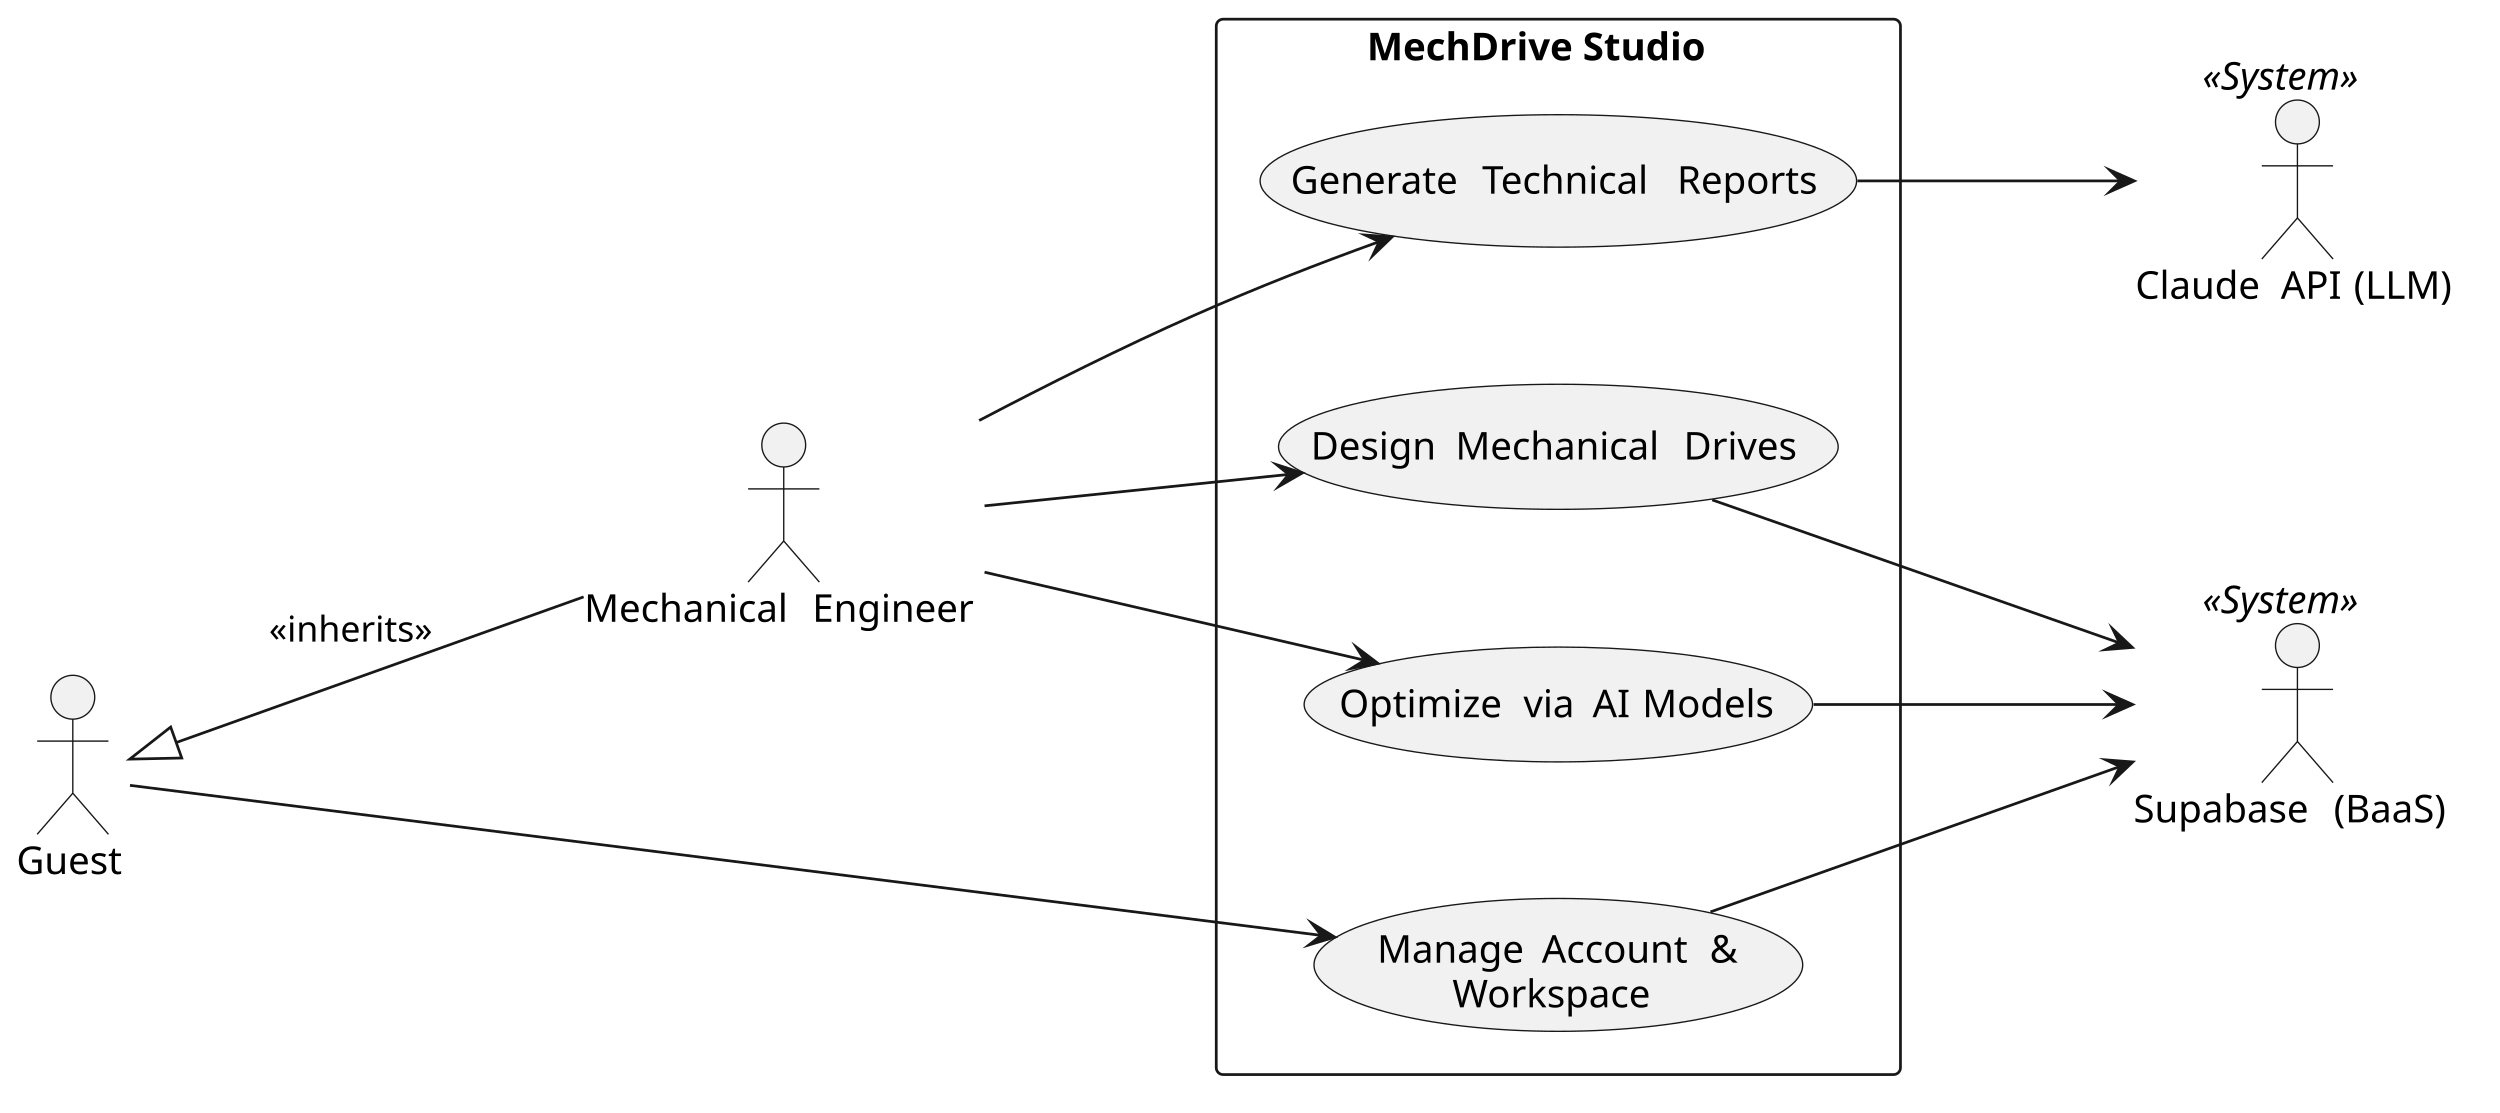
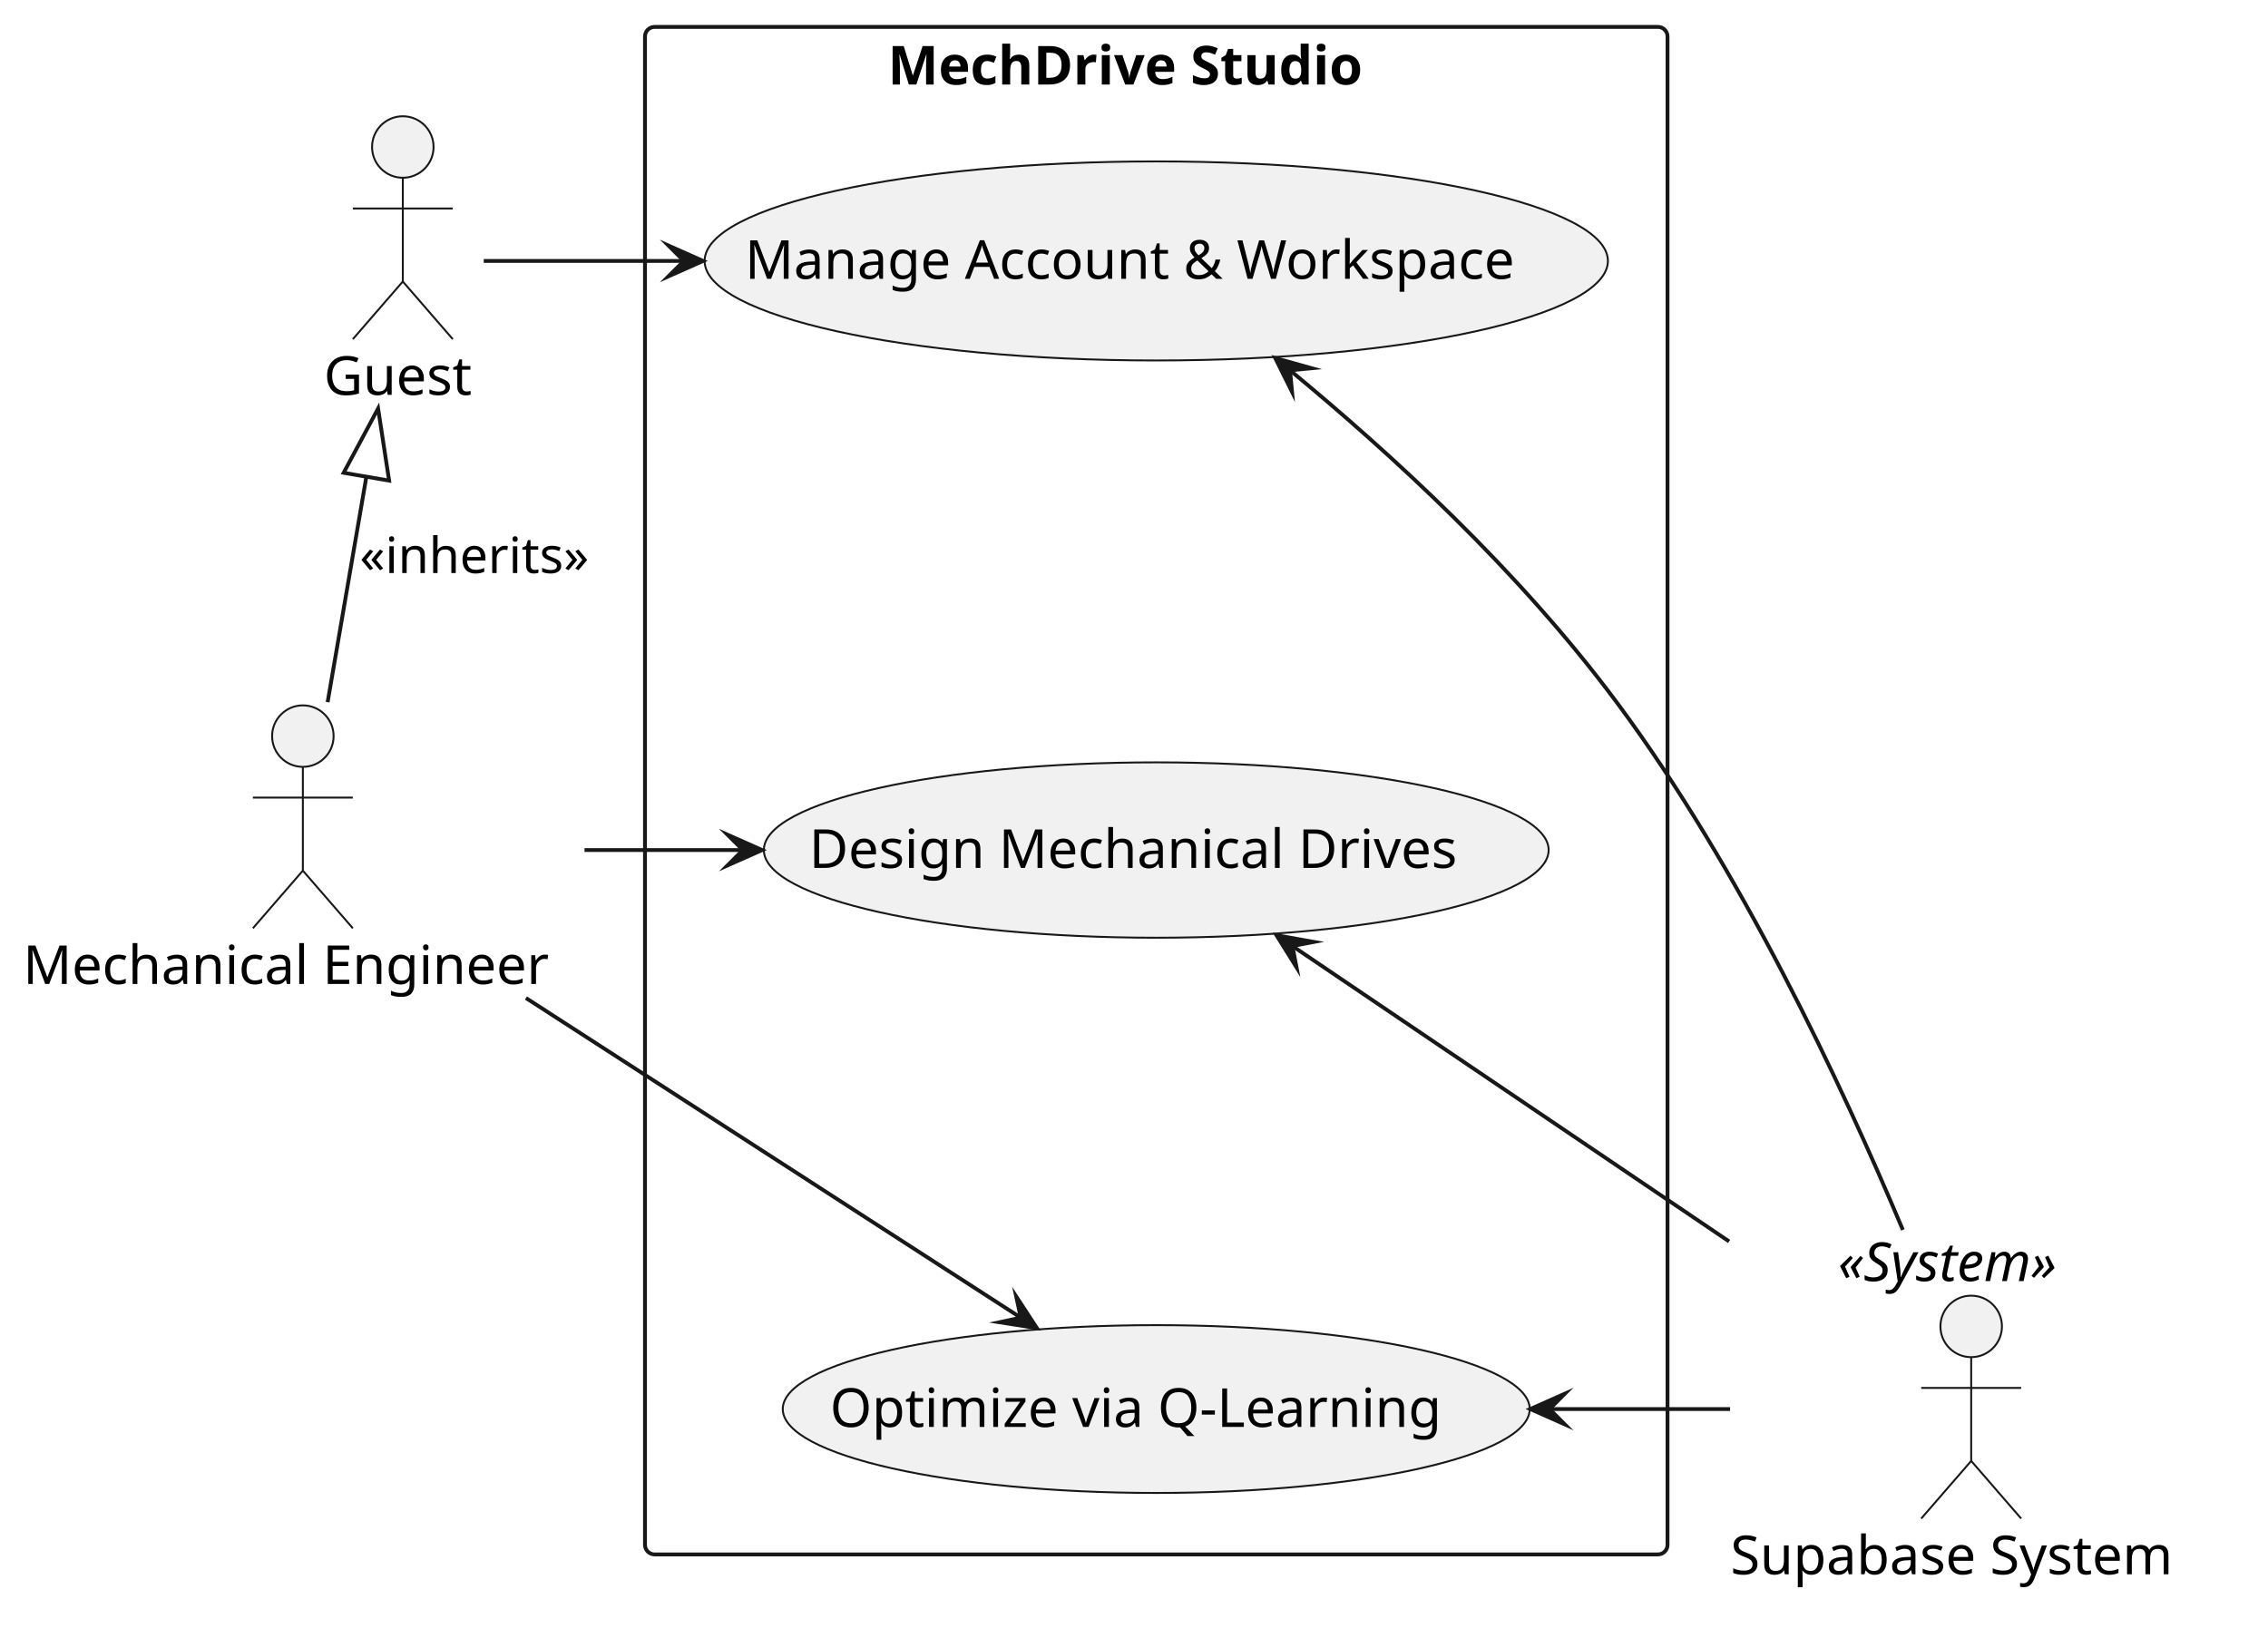
- <svg xmlns="http://www.w3.org/2000/svg" contentStyleType="text/css" data-diagram-type="DESCRIPTION" height="406px" preserveAspectRatio="none" style="width:912px;height:406px;background:#FFFFFF;" version="1.1" viewBox="0 0 912 406" width="912px" zoomAndPan="magnify">
+ <svg xmlns="http://www.w3.org/2000/svg" contentStyleType="text/css" data-diagram-type="DESCRIPTION" height="426px" preserveAspectRatio="none" style="width:590px;height:426px;background:#FFFFFF;" version="1.1" viewBox="0 0 590 426" width="590px" zoomAndPan="magnify">
  <defs />
  <g>
-     <g class="cluster" data-qualified-name="MechDrive Studio" data-source-line="12" id="ent0005">
-       <rect fill="none" height="385" rx="2.5" ry="2.5" style="stroke:#181818;stroke-width:1;" width="249.6" x="443.69" y="7" />
-       <text fill="#000000" font-family="sans-serif" font-size="14" font-weight="700" lengthAdjust="spacing" textLength="139.692" x="498.644" y="21.995">MechDrive Studio</text>
+     <g class="cluster" data-qualified-name="MechDrive Studio" data-source-line="7" id="ent0004">
+       <rect fill="none" height="397.47" rx="2.5" ry="2.5" style="stroke:#181818;stroke-width:1;" width="266" x="167.79" y="7" />
+       <text fill="#000000" font-family="sans-serif" font-size="14" font-weight="700" lengthAdjust="spacing" textLength="139.692" x="230.944" y="21.995">MechDrive Studio</text>
    </g>
-     <g class="entity" data-qualified-name="MechDrive Studio.UC1" data-source-line="13" id="ent0006">
-       <ellipse cx="568.488" cy="351.997" fill="#F1F1F1" rx="89.138" ry="24.237" style="stroke:#181818;stroke-width:0.5;" />
-       <text fill="#000000" font-family="sans-serif" font-size="14" lengthAdjust="spacing" textLength="55.61" x="502.387" y="351.177">Manage</text>
-       <text fill="#000000" font-family="sans-serif" font-size="14" lengthAdjust="spacing" textLength="4.45" x="557.998" y="351.177"> </text>
-       <text fill="#000000" font-family="sans-serif" font-size="14" lengthAdjust="spacing" textLength="56.773" x="562.448" y="351.177">Account</text>
-       <text fill="#000000" font-family="sans-serif" font-size="14" lengthAdjust="spacing" textLength="4.45" x="619.221" y="351.177"> </text>
-       <text fill="#000000" font-family="sans-serif" font-size="14" lengthAdjust="spacing" textLength="10.917" x="623.671" y="351.177">&amp;</text>
-       <text fill="#000000" font-family="sans-serif" font-size="14" lengthAdjust="spacing" textLength="77.342" x="529.817" y="367.474">Workspace</text>
+     <g class="entity" data-qualified-name="MechDrive Studio.UC1" data-source-line="8" id="ent0005">
+       <ellipse cx="300.791" cy="67.898" fill="#F1F1F1" rx="117.491" ry="25.898" style="stroke:#181818;stroke-width:0.5;" />
+       <text fill="#000000" font-family="sans-serif" font-size="14" lengthAdjust="spacing" textLength="213.992" x="193.794" y="72.547">Manage Account &amp; Workspace</text>
    </g>
-     <g class="entity" data-qualified-name="MechDrive Studio.UC2" data-source-line="14" id="ent0007">
-       <ellipse cx="568.488" cy="162.995" fill="#F1F1F1" rx="102.078" ry="22.816" style="stroke:#181818;stroke-width:0.5;" />
-       <text fill="#000000" font-family="sans-serif" font-size="14" lengthAdjust="spacing" textLength="48.337" x="478.175" y="167.644">Design</text>
-       <text fill="#000000" font-family="sans-serif" font-size="14" lengthAdjust="spacing" textLength="4.45" x="526.511" y="167.644"> </text>
-       <text fill="#000000" font-family="sans-serif" font-size="14" lengthAdjust="spacing" textLength="78.77" x="530.962" y="167.644">Mechanical</text>
-       <text fill="#000000" font-family="sans-serif" font-size="14" lengthAdjust="spacing" textLength="4.45" x="609.732" y="167.644"> </text>
-       <text fill="#000000" font-family="sans-serif" font-size="14" lengthAdjust="spacing" textLength="44.618" x="614.182" y="167.644">Drives</text>
+     <g class="entity" data-qualified-name="MechDrive Studio.UC2" data-source-line="9" id="ent0006">
+       <ellipse cx="300.788" cy="221.185" fill="#F1F1F1" rx="102.078" ry="22.816" style="stroke:#181818;stroke-width:0.5;" />
+       <text fill="#000000" font-family="sans-serif" font-size="14" lengthAdjust="spacing" textLength="180.626" x="210.475" y="225.834">Design Mechanical Drives</text>
    </g>
-     <g class="entity" data-qualified-name="MechDrive Studio.UC3" data-source-line="15" id="ent0008">
-       <ellipse cx="568.488" cy="256.998" fill="#F1F1F1" rx="92.738" ry="20.948" style="stroke:#181818;stroke-width:0.5;" />
-       <text fill="#000000" font-family="sans-serif" font-size="14" lengthAdjust="spacing" textLength="62.774" x="488.532" y="261.646">Optimize</text>
-       <text fill="#000000" font-family="sans-serif" font-size="14" lengthAdjust="spacing" textLength="4.45" x="551.306" y="261.646"> </text>
-       <text fill="#000000" font-family="sans-serif" font-size="14" lengthAdjust="spacing" textLength="20.754" x="555.756" y="261.646">via</text>
-       <text fill="#000000" font-family="sans-serif" font-size="14" lengthAdjust="spacing" textLength="4.45" x="576.51" y="261.646"> </text>
-       <text fill="#000000" font-family="sans-serif" font-size="14" lengthAdjust="spacing" textLength="13.706" x="580.961" y="261.646">AI</text>
-       <text fill="#000000" font-family="sans-serif" font-size="14" lengthAdjust="spacing" textLength="4.45" x="594.667" y="261.646"> </text>
-       <text fill="#000000" font-family="sans-serif" font-size="14" lengthAdjust="spacing" textLength="49.328" x="599.117" y="261.646">Models</text>
+     <g class="entity" data-qualified-name="MechDrive Studio.UC3" data-source-line="10" id="ent0007">
+       <ellipse cx="300.786" cy="366.641" fill="#F1F1F1" rx="97.156" ry="21.831" style="stroke:#181818;stroke-width:0.5;" />
+       <text fill="#000000" font-family="sans-serif" font-size="14" lengthAdjust="spacing" textLength="169.77" x="215.901" y="371.29">Optimize via Q-Learning</text>
    </g>
-     <g class="entity" data-qualified-name="MechDrive Studio.UC4" data-source-line="16" id="ent0009">
-       <ellipse cx="568.49" cy="66" fill="#F1F1F1" rx="108.8" ry="24.16" style="stroke:#181818;stroke-width:0.5;" />
-       <text fill="#000000" font-family="sans-serif" font-size="14" lengthAdjust="spacing" textLength="65.386" x="470.849" y="70.648">Generate</text>
-       <text fill="#000000" font-family="sans-serif" font-size="14" lengthAdjust="spacing" textLength="4.45" x="536.235" y="70.648"> </text>
-       <text fill="#000000" font-family="sans-serif" font-size="14" lengthAdjust="spacing" textLength="66.664" x="540.685" y="70.648">Technical</text>
-       <text fill="#000000" font-family="sans-serif" font-size="14" lengthAdjust="spacing" textLength="4.45" x="607.349" y="70.648"> </text>
-       <text fill="#000000" font-family="sans-serif" font-size="14" lengthAdjust="spacing" textLength="54.332" x="611.799" y="70.648">Reports</text>
+     <g class="entity" data-qualified-name="guest" data-source-line="3" id="ent0001">
+       <ellipse cx="104.789" cy="38.25" fill="#F1F1F1" rx="8" ry="8" style="stroke:#181818;stroke-width:0.5;" />
+       <path d="M104.789,46.25 L104.789,73.25 M91.789,54.25 L117.789,54.25 M104.789,73.25 L91.789,88.25 M104.789,73.25 L117.789,88.25" fill="none" style="stroke:#181818;stroke-width:0.5;" />
+       <text fill="#000000" font-family="sans-serif" font-size="14" lengthAdjust="spacing" textLength="41.118" x="84.23" y="102.745">Guest</text>
    </g>
-     <g class="entity" data-qualified-name="guest" data-source-line="7" id="ent0001">
-       <ellipse cx="26.559" cy="254.35" fill="#F1F1F1" rx="8" ry="8" style="stroke:#181818;stroke-width:0.5;" />
-       <path d="M26.559,262.35 L26.559,289.35 M13.559,270.35 L39.559,270.35 M26.559,289.35 L13.559,304.35 M26.559,289.35 L39.559,304.35" fill="none" style="stroke:#181818;stroke-width:0.5;" />
-       <text fill="#000000" font-family="sans-serif" font-size="14" lengthAdjust="spacing" textLength="41.118" x="6" y="318.845">Guest</text>
+     <g class="entity" data-qualified-name="eng" data-source-line="4" id="ent0002">
+       <ellipse cx="78.786" cy="191.54" fill="#F1F1F1" rx="8" ry="8" style="stroke:#181818;stroke-width:0.5;" />
+       <path d="M78.786,199.54 L78.786,226.54 M65.786,207.54 L91.786,207.54 M78.786,226.54 L65.786,241.54 M78.786,226.54 L91.786,241.54" fill="none" style="stroke:#181818;stroke-width:0.5;" />
+       <text fill="#000000" font-family="sans-serif" font-size="14" lengthAdjust="spacing" textLength="145.571" x="6" y="256.035">Mechanical Engineer</text>
    </g>
-     <g class="entity" data-qualified-name="eng" data-source-line="8" id="ent0002">
-       <ellipse cx="285.906" cy="162.35" fill="#F1F1F1" rx="8" ry="8" style="stroke:#181818;stroke-width:0.5;" />
-       <path d="M285.906,170.35 L285.906,197.35 M272.906,178.35 L298.906,178.35 M285.906,197.35 L272.906,212.35 M285.906,197.35 L298.906,212.35" fill="none" style="stroke:#181818;stroke-width:0.5;" />
-       <text fill="#000000" font-family="sans-serif" font-size="14" lengthAdjust="spacing" textLength="78.77" x="213.12" y="226.845">Mechanical</text>
-       <text fill="#000000" font-family="sans-serif" font-size="14" lengthAdjust="spacing" textLength="4.45" x="291.89" y="226.845"> </text>
-       <text fill="#000000" font-family="sans-serif" font-size="14" lengthAdjust="spacing" textLength="62.351" x="296.341" y="226.845">Engineer</text>
+     <g class="entity" data-qualified-name="supa" data-source-line="5" id="ent0003">
+       <ellipse cx="512.787" cy="345.137" fill="#F1F1F1" rx="8" ry="8" style="stroke:#181818;stroke-width:0.5;" />
+       <path d="M512.787,353.137 L512.787,380.137 M499.787,361.137 L525.787,361.137 M512.787,380.137 L499.787,395.137 M512.787,380.137 L525.787,395.137" fill="none" style="stroke:#181818;stroke-width:0.5;" />
+       <text fill="#000000" font-family="sans-serif" font-size="14" lengthAdjust="spacing" textLength="125.255" x="450.16" y="409.632">Supabase System</text>
+       <text fill="#000000" font-family="sans-serif" font-size="14" font-style="italic" lengthAdjust="spacing" textLength="69.337" x="478.119" y="333.335">«System»</text>
    </g>
-     <g class="entity" data-qualified-name="supa" data-source-line="9" id="ent0003">
-       <ellipse cx="838.101" cy="235.497" fill="#F1F1F1" rx="8" ry="8" style="stroke:#181818;stroke-width:0.5;" />
-       <path d="M838.101,243.497 L838.101,270.497 M825.101,251.497 L851.101,251.497 M838.101,270.497 L825.101,285.497 M838.101,270.497 L851.101,285.497" fill="none" style="stroke:#181818;stroke-width:0.5;" />
-       <text fill="#000000" font-family="sans-serif" font-size="14" lengthAdjust="spacing" textLength="68.599" x="778.29" y="299.992">Supabase</text>
-       <text fill="#000000" font-family="sans-serif" font-size="14" lengthAdjust="spacing" textLength="4.45" x="846.889" y="299.992"> </text>
-       <text fill="#000000" font-family="sans-serif" font-size="14" lengthAdjust="spacing" textLength="46.573" x="851.339" y="299.992">(BaaS)</text>
-       <text fill="#000000" font-family="sans-serif" font-size="14" font-style="italic" lengthAdjust="spacing" textLength="69.337" x="803.433" y="223.695">«System»</text>
+     <g class="link" data-entity-1="ent0001" data-entity-2="ent0002" data-link-type="extension" data-source-line="16" id="lnk10">
+       <path d="M95.311,124.04 C91.311,147.31 89.23,159.41 85.23,182.7" fill="none" id="guest-backto-eng" style="stroke:#181818;stroke-width:1;" />
+       <polygon fill="none" points="98.36,106.3,89.397,123.023,101.224,125.056,98.36,106.3" style="stroke:#181818;stroke-width:1;stroke-linejoin:miter;stroke-miterlimit:10;" />
+       <text fill="#000000" font-family="sans-serif" font-size="13" lengthAdjust="spacing" textLength="64.822" x="93.57" y="149.107">«inherits»</text>
    </g>
-     <g class="entity" data-qualified-name="claude" data-source-line="10" id="ent0004">
-       <ellipse cx="838.104" cy="44.497" fill="#F1F1F1" rx="8" ry="8" style="stroke:#181818;stroke-width:0.5;" />
-       <path d="M838.104,52.497 L838.104,79.497 M825.104,60.497 L851.104,60.497 M838.104,79.497 L825.104,94.497 M838.104,79.497 L851.104,94.497" fill="none" style="stroke:#181818;stroke-width:0.5;" />
-       <text fill="#000000" font-family="sans-serif" font-size="14" lengthAdjust="spacing" textLength="48.617" x="778.97" y="108.992">Claude</text>
-       <text fill="#000000" font-family="sans-serif" font-size="14" lengthAdjust="spacing" textLength="4.45" x="827.587" y="108.992"> </text>
-       <text fill="#000000" font-family="sans-serif" font-size="14" lengthAdjust="spacing" textLength="22.148" x="832.037" y="108.992">API</text>
-       <text fill="#000000" font-family="sans-serif" font-size="14" lengthAdjust="spacing" textLength="4.45" x="854.186" y="108.992"> </text>
-       <text fill="#000000" font-family="sans-serif" font-size="14" lengthAdjust="spacing" textLength="38.602" x="858.636" y="108.992">(LLM)</text>
-       <text fill="#000000" font-family="sans-serif" font-size="14" font-style="italic" lengthAdjust="spacing" textLength="69.337" x="803.436" y="32.695">«System»</text>
+     <g class="link" data-entity-1="ent0001" data-entity-2="ent0005" data-link-type="dependency" data-source-line="18" id="lnk11">
+       <path d="M125.84,67.9 C144.86,67.9 158.88,67.9 177.9,67.9" fill="none" id="guest-to-UC1" style="stroke:#181818;stroke-width:1;" />
+       <polygon fill="#181818" points="182.9,67.9,173.9,63.9,177.9,67.9,173.9,71.9,182.9,67.9" style="stroke:#181818;stroke-width:1;stroke-linejoin:miter;stroke-miterlimit:10;" />
    </g>
-     <g class="link" data-entity-1="ent0001" data-entity-2="ent0002" data-link-type="extension" data-source-line="19" id="lnk11">
-       <path d="M64.28,270.873 C99.23,258.383 156.63,237.86 212.9,217.74" fill="none" id="guest-backto-eng" style="stroke:#181818;stroke-width:1;" />
-       <polygon fill="none" points="47.33,276.93,66.299,276.523,62.261,265.223,47.33,276.93" style="stroke:#181818;stroke-width:1;stroke-linejoin:miter;stroke-miterlimit:10;" />
-       <text fill="#000000" font-family="sans-serif" font-size="13" lengthAdjust="spacing" textLength="64.822" x="98.12" y="234.067">«inherits»</text>
+     <g class="link" data-entity-1="ent0002" data-entity-2="ent0006" data-link-type="dependency" data-source-line="19" id="lnk12">
+       <path d="M152.06,221.19 C167.46,221.19 177.85,221.19 193.25,221.19" fill="none" id="eng-to-UC2" style="stroke:#181818;stroke-width:1;" />
+       <polygon fill="#181818" points="198.25,221.19,189.25,217.19,193.25,221.19,189.25,225.19,198.25,221.19" style="stroke:#181818;stroke-width:1;stroke-linejoin:miter;stroke-miterlimit:10;" />
    </g>
-     <g class="link" data-entity-1="ent0001" data-entity-2="ent0006" data-link-type="dependency" data-source-line="21" id="lnk12">
-       <path d="M47.42,286.5 C118,295.39 354.399,325.165 481.989,341.235" fill="none" id="guest-to-UC1" style="stroke:#181818;stroke-width:1;" />
-       <polygon fill="#181818" points="486.95,341.86,478.52,336.767,481.989,341.235,477.521,344.704,486.95,341.86" style="stroke:#181818;stroke-width:1;stroke-linejoin:miter;stroke-miterlimit:10;" />
+     <g class="link" data-entity-1="ent0002" data-entity-2="ent0007" data-link-type="dependency" data-source-line="20" id="lnk13">
+       <path d="M136.82,259.69 C179.35,287.17 231.221,320.686 265.541,342.866" fill="none" id="eng-to-UC3" style="stroke:#181818;stroke-width:1;" />
+       <polygon fill="#181818" points="269.74,345.58,264.352,337.336,265.541,342.866,260.01,344.054,269.74,345.58" style="stroke:#181818;stroke-width:1;stroke-linejoin:miter;stroke-miterlimit:10;" />
    </g>
-     <g class="link" data-entity-1="ent0002" data-entity-2="ent0007" data-link-type="dependency" data-source-line="22" id="lnk13">
-       <path d="M359.16,184.53 C394.48,180.88 432.407,176.965 470.087,173.065" fill="none" id="eng-to-UC2" style="stroke:#181818;stroke-width:1;" />
-       <polygon fill="#181818" points="475.06,172.55,465.696,169.498,470.087,173.065,466.52,177.455,475.06,172.55" style="stroke:#181818;stroke-width:1;stroke-linejoin:miter;stroke-miterlimit:10;" />
+     <g class="link" data-entity-1="ent0005" data-entity-2="ent0003" data-link-type="dependency" data-source-line="22" id="lnk15">
+       <path d="M335.583,96.347 C361.663,117.917 394.91,148.18 420.79,183.04 C452.63,225.94 478.83,281.51 495.01,320.02" fill="none" id="UC1-backto-supa" style="stroke:#181818;stroke-width:1;" />
+       <polygon fill="#181818" points="331.73,93.16,336.116,101.978,335.583,96.347,341.215,95.814,331.73,93.16" style="stroke:#181818;stroke-width:1;stroke-linejoin:miter;stroke-miterlimit:10;" />
    </g>
-     <g class="link" data-entity-1="ent0002" data-entity-2="ent0008" data-link-type="dependency" data-source-line="23" id="lnk14">
-       <path d="M359.16,208.74 C403.49,219.01 454.909,230.922 497.789,240.852" fill="none" id="eng-to-UC3" style="stroke:#181818;stroke-width:1;" />
-       <polygon fill="#181818" points="502.66,241.98,494.795,236.053,497.789,240.852,492.99,243.846,502.66,241.98" style="stroke:#181818;stroke-width:1;stroke-linejoin:miter;stroke-miterlimit:10;" />
+     <g class="link" data-entity-1="ent0006" data-entity-2="ent0003" data-link-type="dependency" data-source-line="23" id="lnk17">
+       <path d="M336.211,246.163 C367.07,267.053 411,296.77 449.81,323.03" fill="none" id="UC2-backto-supa" style="stroke:#181818;stroke-width:1;" />
+       <polygon fill="#181818" points="332.07,243.36,337.281,251.718,336.211,246.163,341.765,245.093,332.07,243.36" style="stroke:#181818;stroke-width:1;stroke-linejoin:miter;stroke-miterlimit:10;" />
    </g>
-     <g class="link" data-entity-1="ent0002" data-entity-2="ent0009" data-link-type="dependency" data-source-line="24" id="lnk15">
-       <path d="M357.19,153.4 C381.71,140.53 409.63,126.54 435.69,115 C458.91,104.72 480.309,96.414 503.129,88.144" fill="none" id="eng-to-UC4" style="stroke:#181818;stroke-width:1;" />
-       <polygon fill="#181818" points="507.83,86.44,498.006,85.746,503.129,88.144,500.731,93.267,507.83,86.44" style="stroke:#181818;stroke-width:1;stroke-linejoin:miter;stroke-miterlimit:10;" />
-     </g>
-     <g class="link" data-entity-1="ent0006" data-entity-2="ent0003" data-link-type="dependency" data-source-line="26" id="lnk16">
-       <path d="M623.97,332.66 C668.74,316.77 727.358,295.952 773.338,279.632" fill="none" id="UC1-to-supa" style="stroke:#181818;stroke-width:1;" />
-       <polygon fill="#181818" points="778.05,277.96,768.23,277.201,773.338,279.632,770.906,284.74,778.05,277.96" style="stroke:#181818;stroke-width:1;stroke-linejoin:miter;stroke-miterlimit:10;" />
-     </g>
-     <g class="link" data-entity-1="ent0007" data-entity-2="ent0003" data-link-type="dependency" data-source-line="27" id="lnk17">
-       <path d="M624.61,182.36 C669.29,198.06 727.402,218.474 773.152,234.534" fill="none" id="UC2-to-supa" style="stroke:#181818;stroke-width:1;" />
-       <polygon fill="#181818" points="777.87,236.19,770.703,229.435,773.152,234.534,768.053,236.983,777.87,236.19" style="stroke:#181818;stroke-width:1;stroke-linejoin:miter;stroke-miterlimit:10;" />
-     </g>
-     <g class="link" data-entity-1="ent0008" data-entity-2="ent0003" data-link-type="dependency" data-source-line="28" id="lnk18">
-       <path d="M661.59,257 C700.14,257 738.83,257 772.97,257" fill="none" id="UC3-to-supa" style="stroke:#181818;stroke-width:1;" />
-       <polygon fill="#181818" points="777.97,257,768.97,253,772.97,257,768.97,261,777.97,257" style="stroke:#181818;stroke-width:1;stroke-linejoin:miter;stroke-miterlimit:10;" />
-     </g>
-     <g class="link" data-entity-1="ent0009" data-entity-2="ent0004" data-link-type="dependency" data-source-line="29" id="lnk19">
-       <path d="M677.57,66 C712.09,66 743.99,66 773.6,66" fill="none" id="UC4-to-claude" style="stroke:#181818;stroke-width:1;" />
-       <polygon fill="#181818" points="778.6,66,769.6,62,773.6,66,769.6,70,778.6,66" style="stroke:#181818;stroke-width:1;stroke-linejoin:miter;stroke-miterlimit:10;" />
+     <g class="link" data-entity-1="ent0007" data-entity-2="ent0003" data-link-type="dependency" data-source-line="24" id="lnk19">
+       <path d="M403.09,366.64 C420.41,366.64 432.74,366.64 450.06,366.64" fill="none" id="UC3-backto-supa" style="stroke:#181818;stroke-width:1;" />
+       <polygon fill="#181818" points="398.09,366.64,407.09,370.64,403.09,366.64,407.09,362.64,398.09,366.64" style="stroke:#181818;stroke-width:1;stroke-linejoin:miter;stroke-miterlimit:10;" />
    </g>
  </g>
</svg>
